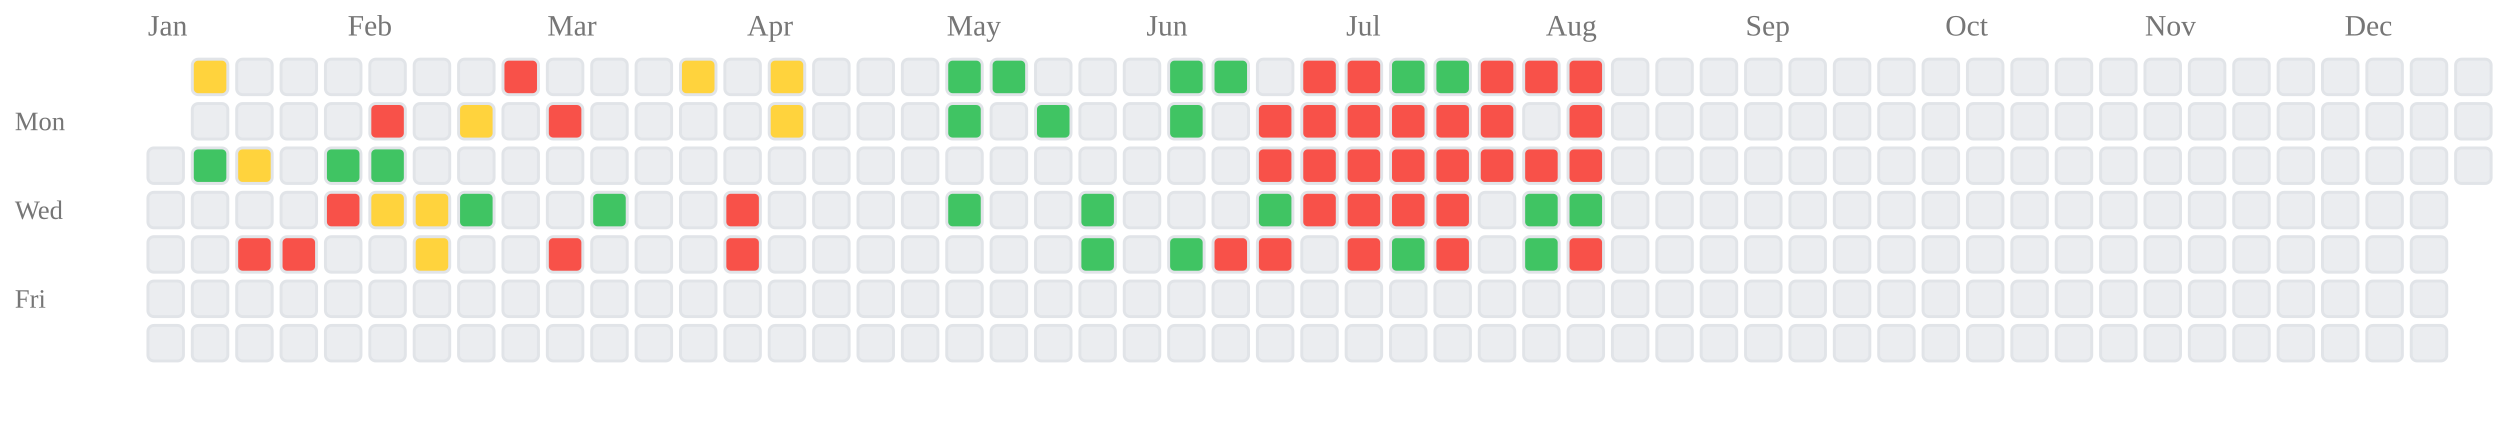
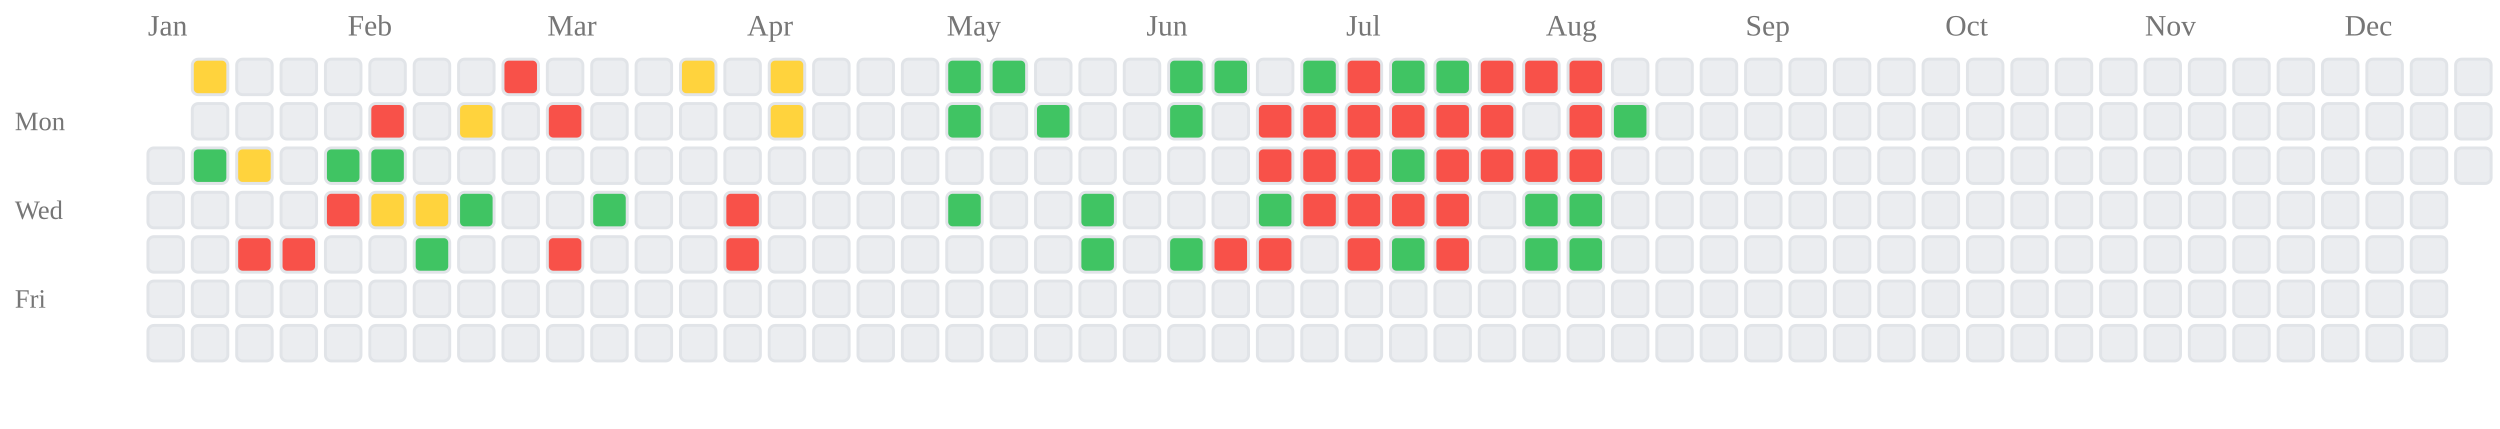
<svg xmlns="http://www.w3.org/2000/svg" width="845" height="145">
  <style>
        .month { font-size: 10px; fill: #767676; }
        .day { font-size: 9px; fill: #767676; }
        .cell { stroke: #e1e4e8; stroke-width: 1; }
        .cell-profit { fill: #40c463; }
        .cell-loss { fill: #f85149; }
        .cell-breakeven { fill: #ffd33d; }
        .cell-empty { fill: #ebedf0; }
    </style>
  <text x="50.0" y="12" class="month">Jan</text>
  <text x="117.5" y="12" class="month">Feb</text>
  <text x="185.0" y="12" class="month">Mar</text>
  <text x="252.5" y="12" class="month">Apr</text>
  <text x="320.0" y="12" class="month">May</text>
  <text x="387.5" y="12" class="month">Jun</text>
  <text x="455.0" y="12" class="month">Jul</text>
  <text x="522.5" y="12" class="month">Aug</text>
  <text x="590.0" y="12" class="month">Sep</text>
  <text x="657.5" y="12" class="month">Oct</text>
  <text x="725.0" y="12" class="month">Nov</text>
  <text x="792.5" y="12" class="month">Dec</text>
  <text x="5" y="44" class="day">Mon</text>
  <text x="5" y="74" class="day">Wed</text>
  <text x="5" y="104" class="day">Fri</text>
  <rect x="50" y="50" width="12" height="12" class="cell cell-empty" rx="2" ry="2" />
  <rect x="50" y="65" width="12" height="12" class="cell cell-empty" rx="2" ry="2" />
  <rect x="50" y="80" width="12" height="12" class="cell cell-empty" rx="2" ry="2" />
  <rect x="50" y="95" width="12" height="12" class="cell cell-empty" rx="2" ry="2" />
  <rect x="50" y="110" width="12" height="12" class="cell cell-empty" rx="2" ry="2" />
  <rect x="65" y="20" width="12" height="12" class="cell cell-breakeven" rx="2" ry="2" />
  <rect x="65" y="35" width="12" height="12" class="cell cell-empty" rx="2" ry="2" />
  <rect x="65" y="50" width="12" height="12" class="cell cell-profit" rx="2" ry="2" />
  <rect x="65" y="65" width="12" height="12" class="cell cell-empty" rx="2" ry="2" />
  <rect x="65" y="80" width="12" height="12" class="cell cell-empty" rx="2" ry="2" />
  <rect x="65" y="95" width="12" height="12" class="cell cell-empty" rx="2" ry="2" />
  <rect x="65" y="110" width="12" height="12" class="cell cell-empty" rx="2" ry="2" />
  <rect x="80" y="20" width="12" height="12" class="cell cell-empty" rx="2" ry="2" />
  <rect x="80" y="35" width="12" height="12" class="cell cell-empty" rx="2" ry="2" />
  <rect x="80" y="50" width="12" height="12" class="cell cell-breakeven" rx="2" ry="2" />
  <rect x="80" y="65" width="12" height="12" class="cell cell-empty" rx="2" ry="2" />
  <rect x="80" y="80" width="12" height="12" class="cell cell-loss" rx="2" ry="2" />
  <rect x="80" y="95" width="12" height="12" class="cell cell-empty" rx="2" ry="2" />
  <rect x="80" y="110" width="12" height="12" class="cell cell-empty" rx="2" ry="2" />
  <rect x="95" y="20" width="12" height="12" class="cell cell-empty" rx="2" ry="2" />
  <rect x="95" y="35" width="12" height="12" class="cell cell-empty" rx="2" ry="2" />
  <rect x="95" y="50" width="12" height="12" class="cell cell-empty" rx="2" ry="2" />
  <rect x="95" y="65" width="12" height="12" class="cell cell-empty" rx="2" ry="2" />
  <rect x="95" y="80" width="12" height="12" class="cell cell-loss" rx="2" ry="2" />
  <rect x="95" y="95" width="12" height="12" class="cell cell-empty" rx="2" ry="2" />
  <rect x="95" y="110" width="12" height="12" class="cell cell-empty" rx="2" ry="2" />
  <rect x="110" y="20" width="12" height="12" class="cell cell-empty" rx="2" ry="2" />
  <rect x="110" y="35" width="12" height="12" class="cell cell-empty" rx="2" ry="2" />
  <rect x="110" y="50" width="12" height="12" class="cell cell-profit" rx="2" ry="2" />
  <rect x="110" y="65" width="12" height="12" class="cell cell-loss" rx="2" ry="2" />
  <rect x="110" y="80" width="12" height="12" class="cell cell-empty" rx="2" ry="2" />
  <rect x="110" y="95" width="12" height="12" class="cell cell-empty" rx="2" ry="2" />
  <rect x="110" y="110" width="12" height="12" class="cell cell-empty" rx="2" ry="2" />
  <rect x="125" y="20" width="12" height="12" class="cell cell-empty" rx="2" ry="2" />
  <rect x="125" y="35" width="12" height="12" class="cell cell-loss" rx="2" ry="2" />
  <rect x="125" y="50" width="12" height="12" class="cell cell-profit" rx="2" ry="2" />
  <rect x="125" y="65" width="12" height="12" class="cell cell-breakeven" rx="2" ry="2" />
  <rect x="125" y="80" width="12" height="12" class="cell cell-empty" rx="2" ry="2" />
  <rect x="125" y="95" width="12" height="12" class="cell cell-empty" rx="2" ry="2" />
  <rect x="125" y="110" width="12" height="12" class="cell cell-empty" rx="2" ry="2" />
  <rect x="140" y="20" width="12" height="12" class="cell cell-empty" rx="2" ry="2" />
  <rect x="140" y="35" width="12" height="12" class="cell cell-empty" rx="2" ry="2" />
  <rect x="140" y="50" width="12" height="12" class="cell cell-empty" rx="2" ry="2" />
  <rect x="140" y="65" width="12" height="12" class="cell cell-breakeven" rx="2" ry="2" />
-   <rect x="140" y="80" width="12" height="12" class="cell cell-breakeven" rx="2" ry="2" />
+   <rect x="140" y="80" width="12" height="12" class="cell cell-profit" rx="2" ry="2" />
  <rect x="140" y="95" width="12" height="12" class="cell cell-empty" rx="2" ry="2" />
  <rect x="140" y="110" width="12" height="12" class="cell cell-empty" rx="2" ry="2" />
  <rect x="155" y="20" width="12" height="12" class="cell cell-empty" rx="2" ry="2" />
  <rect x="155" y="35" width="12" height="12" class="cell cell-breakeven" rx="2" ry="2" />
  <rect x="155" y="50" width="12" height="12" class="cell cell-empty" rx="2" ry="2" />
  <rect x="155" y="65" width="12" height="12" class="cell cell-profit" rx="2" ry="2" />
  <rect x="155" y="80" width="12" height="12" class="cell cell-empty" rx="2" ry="2" />
  <rect x="155" y="95" width="12" height="12" class="cell cell-empty" rx="2" ry="2" />
  <rect x="155" y="110" width="12" height="12" class="cell cell-empty" rx="2" ry="2" />
  <rect x="170" y="20" width="12" height="12" class="cell cell-loss" rx="2" ry="2" />
  <rect x="170" y="35" width="12" height="12" class="cell cell-empty" rx="2" ry="2" />
  <rect x="170" y="50" width="12" height="12" class="cell cell-empty" rx="2" ry="2" />
  <rect x="170" y="65" width="12" height="12" class="cell cell-empty" rx="2" ry="2" />
  <rect x="170" y="80" width="12" height="12" class="cell cell-empty" rx="2" ry="2" />
  <rect x="170" y="95" width="12" height="12" class="cell cell-empty" rx="2" ry="2" />
  <rect x="170" y="110" width="12" height="12" class="cell cell-empty" rx="2" ry="2" />
  <rect x="185" y="20" width="12" height="12" class="cell cell-empty" rx="2" ry="2" />
  <rect x="185" y="35" width="12" height="12" class="cell cell-loss" rx="2" ry="2" />
  <rect x="185" y="50" width="12" height="12" class="cell cell-empty" rx="2" ry="2" />
  <rect x="185" y="65" width="12" height="12" class="cell cell-empty" rx="2" ry="2" />
  <rect x="185" y="80" width="12" height="12" class="cell cell-loss" rx="2" ry="2" />
  <rect x="185" y="95" width="12" height="12" class="cell cell-empty" rx="2" ry="2" />
  <rect x="185" y="110" width="12" height="12" class="cell cell-empty" rx="2" ry="2" />
  <rect x="200" y="20" width="12" height="12" class="cell cell-empty" rx="2" ry="2" />
  <rect x="200" y="35" width="12" height="12" class="cell cell-empty" rx="2" ry="2" />
  <rect x="200" y="50" width="12" height="12" class="cell cell-empty" rx="2" ry="2" />
  <rect x="200" y="65" width="12" height="12" class="cell cell-profit" rx="2" ry="2" />
  <rect x="200" y="80" width="12" height="12" class="cell cell-empty" rx="2" ry="2" />
  <rect x="200" y="95" width="12" height="12" class="cell cell-empty" rx="2" ry="2" />
  <rect x="200" y="110" width="12" height="12" class="cell cell-empty" rx="2" ry="2" />
  <rect x="215" y="20" width="12" height="12" class="cell cell-empty" rx="2" ry="2" />
  <rect x="215" y="35" width="12" height="12" class="cell cell-empty" rx="2" ry="2" />
  <rect x="215" y="50" width="12" height="12" class="cell cell-empty" rx="2" ry="2" />
  <rect x="215" y="65" width="12" height="12" class="cell cell-empty" rx="2" ry="2" />
  <rect x="215" y="80" width="12" height="12" class="cell cell-empty" rx="2" ry="2" />
  <rect x="215" y="95" width="12" height="12" class="cell cell-empty" rx="2" ry="2" />
  <rect x="215" y="110" width="12" height="12" class="cell cell-empty" rx="2" ry="2" />
  <rect x="230" y="20" width="12" height="12" class="cell cell-breakeven" rx="2" ry="2" />
  <rect x="230" y="35" width="12" height="12" class="cell cell-empty" rx="2" ry="2" />
  <rect x="230" y="50" width="12" height="12" class="cell cell-empty" rx="2" ry="2" />
  <rect x="230" y="65" width="12" height="12" class="cell cell-empty" rx="2" ry="2" />
  <rect x="230" y="80" width="12" height="12" class="cell cell-empty" rx="2" ry="2" />
  <rect x="230" y="95" width="12" height="12" class="cell cell-empty" rx="2" ry="2" />
  <rect x="230" y="110" width="12" height="12" class="cell cell-empty" rx="2" ry="2" />
  <rect x="245" y="20" width="12" height="12" class="cell cell-empty" rx="2" ry="2" />
  <rect x="245" y="35" width="12" height="12" class="cell cell-empty" rx="2" ry="2" />
  <rect x="245" y="50" width="12" height="12" class="cell cell-empty" rx="2" ry="2" />
  <rect x="245" y="65" width="12" height="12" class="cell cell-loss" rx="2" ry="2" />
  <rect x="245" y="80" width="12" height="12" class="cell cell-loss" rx="2" ry="2" />
  <rect x="245" y="95" width="12" height="12" class="cell cell-empty" rx="2" ry="2" />
  <rect x="245" y="110" width="12" height="12" class="cell cell-empty" rx="2" ry="2" />
  <rect x="260" y="20" width="12" height="12" class="cell cell-breakeven" rx="2" ry="2" />
  <rect x="260" y="35" width="12" height="12" class="cell cell-breakeven" rx="2" ry="2" />
  <rect x="260" y="50" width="12" height="12" class="cell cell-empty" rx="2" ry="2" />
  <rect x="260" y="65" width="12" height="12" class="cell cell-empty" rx="2" ry="2" />
  <rect x="260" y="80" width="12" height="12" class="cell cell-empty" rx="2" ry="2" />
  <rect x="260" y="95" width="12" height="12" class="cell cell-empty" rx="2" ry="2" />
  <rect x="260" y="110" width="12" height="12" class="cell cell-empty" rx="2" ry="2" />
  <rect x="275" y="20" width="12" height="12" class="cell cell-empty" rx="2" ry="2" />
  <rect x="275" y="35" width="12" height="12" class="cell cell-empty" rx="2" ry="2" />
  <rect x="275" y="50" width="12" height="12" class="cell cell-empty" rx="2" ry="2" />
  <rect x="275" y="65" width="12" height="12" class="cell cell-empty" rx="2" ry="2" />
  <rect x="275" y="80" width="12" height="12" class="cell cell-empty" rx="2" ry="2" />
  <rect x="275" y="95" width="12" height="12" class="cell cell-empty" rx="2" ry="2" />
  <rect x="275" y="110" width="12" height="12" class="cell cell-empty" rx="2" ry="2" />
  <rect x="290" y="20" width="12" height="12" class="cell cell-empty" rx="2" ry="2" />
  <rect x="290" y="35" width="12" height="12" class="cell cell-empty" rx="2" ry="2" />
  <rect x="290" y="50" width="12" height="12" class="cell cell-empty" rx="2" ry="2" />
  <rect x="290" y="65" width="12" height="12" class="cell cell-empty" rx="2" ry="2" />
  <rect x="290" y="80" width="12" height="12" class="cell cell-empty" rx="2" ry="2" />
  <rect x="290" y="95" width="12" height="12" class="cell cell-empty" rx="2" ry="2" />
  <rect x="290" y="110" width="12" height="12" class="cell cell-empty" rx="2" ry="2" />
  <rect x="305" y="20" width="12" height="12" class="cell cell-empty" rx="2" ry="2" />
  <rect x="305" y="35" width="12" height="12" class="cell cell-empty" rx="2" ry="2" />
  <rect x="305" y="50" width="12" height="12" class="cell cell-empty" rx="2" ry="2" />
  <rect x="305" y="65" width="12" height="12" class="cell cell-empty" rx="2" ry="2" />
  <rect x="305" y="80" width="12" height="12" class="cell cell-empty" rx="2" ry="2" />
  <rect x="305" y="95" width="12" height="12" class="cell cell-empty" rx="2" ry="2" />
  <rect x="305" y="110" width="12" height="12" class="cell cell-empty" rx="2" ry="2" />
  <rect x="320" y="20" width="12" height="12" class="cell cell-profit" rx="2" ry="2" />
  <rect x="320" y="35" width="12" height="12" class="cell cell-profit" rx="2" ry="2" />
  <rect x="320" y="50" width="12" height="12" class="cell cell-empty" rx="2" ry="2" />
  <rect x="320" y="65" width="12" height="12" class="cell cell-profit" rx="2" ry="2" />
  <rect x="320" y="80" width="12" height="12" class="cell cell-empty" rx="2" ry="2" />
  <rect x="320" y="95" width="12" height="12" class="cell cell-empty" rx="2" ry="2" />
  <rect x="320" y="110" width="12" height="12" class="cell cell-empty" rx="2" ry="2" />
  <rect x="335" y="20" width="12" height="12" class="cell cell-profit" rx="2" ry="2" />
  <rect x="335" y="35" width="12" height="12" class="cell cell-empty" rx="2" ry="2" />
  <rect x="335" y="50" width="12" height="12" class="cell cell-empty" rx="2" ry="2" />
  <rect x="335" y="65" width="12" height="12" class="cell cell-empty" rx="2" ry="2" />
  <rect x="335" y="80" width="12" height="12" class="cell cell-empty" rx="2" ry="2" />
  <rect x="335" y="95" width="12" height="12" class="cell cell-empty" rx="2" ry="2" />
  <rect x="335" y="110" width="12" height="12" class="cell cell-empty" rx="2" ry="2" />
  <rect x="350" y="20" width="12" height="12" class="cell cell-empty" rx="2" ry="2" />
  <rect x="350" y="35" width="12" height="12" class="cell cell-profit" rx="2" ry="2" />
  <rect x="350" y="50" width="12" height="12" class="cell cell-empty" rx="2" ry="2" />
  <rect x="350" y="65" width="12" height="12" class="cell cell-empty" rx="2" ry="2" />
  <rect x="350" y="80" width="12" height="12" class="cell cell-empty" rx="2" ry="2" />
  <rect x="350" y="95" width="12" height="12" class="cell cell-empty" rx="2" ry="2" />
  <rect x="350" y="110" width="12" height="12" class="cell cell-empty" rx="2" ry="2" />
  <rect x="365" y="20" width="12" height="12" class="cell cell-empty" rx="2" ry="2" />
  <rect x="365" y="35" width="12" height="12" class="cell cell-empty" rx="2" ry="2" />
  <rect x="365" y="50" width="12" height="12" class="cell cell-empty" rx="2" ry="2" />
  <rect x="365" y="65" width="12" height="12" class="cell cell-profit" rx="2" ry="2" />
  <rect x="365" y="80" width="12" height="12" class="cell cell-profit" rx="2" ry="2" />
  <rect x="365" y="95" width="12" height="12" class="cell cell-empty" rx="2" ry="2" />
  <rect x="365" y="110" width="12" height="12" class="cell cell-empty" rx="2" ry="2" />
  <rect x="380" y="20" width="12" height="12" class="cell cell-empty" rx="2" ry="2" />
  <rect x="380" y="35" width="12" height="12" class="cell cell-empty" rx="2" ry="2" />
  <rect x="380" y="50" width="12" height="12" class="cell cell-empty" rx="2" ry="2" />
  <rect x="380" y="65" width="12" height="12" class="cell cell-empty" rx="2" ry="2" />
  <rect x="380" y="80" width="12" height="12" class="cell cell-empty" rx="2" ry="2" />
  <rect x="380" y="95" width="12" height="12" class="cell cell-empty" rx="2" ry="2" />
  <rect x="380" y="110" width="12" height="12" class="cell cell-empty" rx="2" ry="2" />
  <rect x="395" y="20" width="12" height="12" class="cell cell-profit" rx="2" ry="2" />
  <rect x="395" y="35" width="12" height="12" class="cell cell-profit" rx="2" ry="2" />
  <rect x="395" y="50" width="12" height="12" class="cell cell-empty" rx="2" ry="2" />
  <rect x="395" y="65" width="12" height="12" class="cell cell-empty" rx="2" ry="2" />
  <rect x="395" y="80" width="12" height="12" class="cell cell-profit" rx="2" ry="2" />
  <rect x="395" y="95" width="12" height="12" class="cell cell-empty" rx="2" ry="2" />
  <rect x="395" y="110" width="12" height="12" class="cell cell-empty" rx="2" ry="2" />
  <rect x="410" y="20" width="12" height="12" class="cell cell-profit" rx="2" ry="2" />
  <rect x="410" y="35" width="12" height="12" class="cell cell-empty" rx="2" ry="2" />
  <rect x="410" y="50" width="12" height="12" class="cell cell-empty" rx="2" ry="2" />
  <rect x="410" y="65" width="12" height="12" class="cell cell-empty" rx="2" ry="2" />
  <rect x="410" y="80" width="12" height="12" class="cell cell-loss" rx="2" ry="2" />
  <rect x="410" y="95" width="12" height="12" class="cell cell-empty" rx="2" ry="2" />
  <rect x="410" y="110" width="12" height="12" class="cell cell-empty" rx="2" ry="2" />
  <rect x="425" y="20" width="12" height="12" class="cell cell-empty" rx="2" ry="2" />
  <rect x="425" y="35" width="12" height="12" class="cell cell-loss" rx="2" ry="2" />
  <rect x="425" y="50" width="12" height="12" class="cell cell-loss" rx="2" ry="2" />
  <rect x="425" y="65" width="12" height="12" class="cell cell-profit" rx="2" ry="2" />
  <rect x="425" y="80" width="12" height="12" class="cell cell-loss" rx="2" ry="2" />
  <rect x="425" y="95" width="12" height="12" class="cell cell-empty" rx="2" ry="2" />
  <rect x="425" y="110" width="12" height="12" class="cell cell-empty" rx="2" ry="2" />
-   <rect x="440" y="20" width="12" height="12" class="cell cell-loss" rx="2" ry="2" />
+   <rect x="440" y="20" width="12" height="12" class="cell cell-profit" rx="2" ry="2" />
  <rect x="440" y="35" width="12" height="12" class="cell cell-loss" rx="2" ry="2" />
  <rect x="440" y="50" width="12" height="12" class="cell cell-loss" rx="2" ry="2" />
  <rect x="440" y="65" width="12" height="12" class="cell cell-loss" rx="2" ry="2" />
  <rect x="440" y="80" width="12" height="12" class="cell cell-empty" rx="2" ry="2" />
  <rect x="440" y="95" width="12" height="12" class="cell cell-empty" rx="2" ry="2" />
  <rect x="440" y="110" width="12" height="12" class="cell cell-empty" rx="2" ry="2" />
  <rect x="455" y="20" width="12" height="12" class="cell cell-loss" rx="2" ry="2" />
  <rect x="455" y="35" width="12" height="12" class="cell cell-loss" rx="2" ry="2" />
  <rect x="455" y="50" width="12" height="12" class="cell cell-loss" rx="2" ry="2" />
  <rect x="455" y="65" width="12" height="12" class="cell cell-loss" rx="2" ry="2" />
  <rect x="455" y="80" width="12" height="12" class="cell cell-loss" rx="2" ry="2" />
  <rect x="455" y="95" width="12" height="12" class="cell cell-empty" rx="2" ry="2" />
  <rect x="455" y="110" width="12" height="12" class="cell cell-empty" rx="2" ry="2" />
  <rect x="470" y="20" width="12" height="12" class="cell cell-profit" rx="2" ry="2" />
  <rect x="470" y="35" width="12" height="12" class="cell cell-loss" rx="2" ry="2" />
-   <rect x="470" y="50" width="12" height="12" class="cell cell-loss" rx="2" ry="2" />
+   <rect x="470" y="50" width="12" height="12" class="cell cell-profit" rx="2" ry="2" />
  <rect x="470" y="65" width="12" height="12" class="cell cell-loss" rx="2" ry="2" />
  <rect x="470" y="80" width="12" height="12" class="cell cell-profit" rx="2" ry="2" />
  <rect x="470" y="95" width="12" height="12" class="cell cell-empty" rx="2" ry="2" />
  <rect x="470" y="110" width="12" height="12" class="cell cell-empty" rx="2" ry="2" />
  <rect x="485" y="20" width="12" height="12" class="cell cell-profit" rx="2" ry="2" />
  <rect x="485" y="35" width="12" height="12" class="cell cell-loss" rx="2" ry="2" />
  <rect x="485" y="50" width="12" height="12" class="cell cell-loss" rx="2" ry="2" />
  <rect x="485" y="65" width="12" height="12" class="cell cell-loss" rx="2" ry="2" />
  <rect x="485" y="80" width="12" height="12" class="cell cell-loss" rx="2" ry="2" />
  <rect x="485" y="95" width="12" height="12" class="cell cell-empty" rx="2" ry="2" />
  <rect x="485" y="110" width="12" height="12" class="cell cell-empty" rx="2" ry="2" />
  <rect x="500" y="20" width="12" height="12" class="cell cell-loss" rx="2" ry="2" />
  <rect x="500" y="35" width="12" height="12" class="cell cell-loss" rx="2" ry="2" />
  <rect x="500" y="50" width="12" height="12" class="cell cell-loss" rx="2" ry="2" />
  <rect x="500" y="65" width="12" height="12" class="cell cell-empty" rx="2" ry="2" />
  <rect x="500" y="80" width="12" height="12" class="cell cell-empty" rx="2" ry="2" />
  <rect x="500" y="95" width="12" height="12" class="cell cell-empty" rx="2" ry="2" />
  <rect x="500" y="110" width="12" height="12" class="cell cell-empty" rx="2" ry="2" />
  <rect x="515" y="20" width="12" height="12" class="cell cell-loss" rx="2" ry="2" />
  <rect x="515" y="35" width="12" height="12" class="cell cell-empty" rx="2" ry="2" />
  <rect x="515" y="50" width="12" height="12" class="cell cell-loss" rx="2" ry="2" />
  <rect x="515" y="65" width="12" height="12" class="cell cell-profit" rx="2" ry="2" />
  <rect x="515" y="80" width="12" height="12" class="cell cell-profit" rx="2" ry="2" />
  <rect x="515" y="95" width="12" height="12" class="cell cell-empty" rx="2" ry="2" />
  <rect x="515" y="110" width="12" height="12" class="cell cell-empty" rx="2" ry="2" />
  <rect x="530" y="20" width="12" height="12" class="cell cell-loss" rx="2" ry="2" />
  <rect x="530" y="35" width="12" height="12" class="cell cell-loss" rx="2" ry="2" />
  <rect x="530" y="50" width="12" height="12" class="cell cell-loss" rx="2" ry="2" />
  <rect x="530" y="65" width="12" height="12" class="cell cell-profit" rx="2" ry="2" />
-   <rect x="530" y="80" width="12" height="12" class="cell cell-loss" rx="2" ry="2" />
+   <rect x="530" y="80" width="12" height="12" class="cell cell-profit" rx="2" ry="2" />
  <rect x="530" y="95" width="12" height="12" class="cell cell-empty" rx="2" ry="2" />
  <rect x="530" y="110" width="12" height="12" class="cell cell-empty" rx="2" ry="2" />
  <rect x="545" y="20" width="12" height="12" class="cell cell-empty" rx="2" ry="2" />
-   <rect x="545" y="35" width="12" height="12" class="cell cell-empty" rx="2" ry="2" />
+   <rect x="545" y="35" width="12" height="12" class="cell cell-profit" rx="2" ry="2" />
  <rect x="545" y="50" width="12" height="12" class="cell cell-empty" rx="2" ry="2" />
  <rect x="545" y="65" width="12" height="12" class="cell cell-empty" rx="2" ry="2" />
  <rect x="545" y="80" width="12" height="12" class="cell cell-empty" rx="2" ry="2" />
  <rect x="545" y="95" width="12" height="12" class="cell cell-empty" rx="2" ry="2" />
  <rect x="545" y="110" width="12" height="12" class="cell cell-empty" rx="2" ry="2" />
  <rect x="560" y="20" width="12" height="12" class="cell cell-empty" rx="2" ry="2" />
  <rect x="560" y="35" width="12" height="12" class="cell cell-empty" rx="2" ry="2" />
  <rect x="560" y="50" width="12" height="12" class="cell cell-empty" rx="2" ry="2" />
  <rect x="560" y="65" width="12" height="12" class="cell cell-empty" rx="2" ry="2" />
  <rect x="560" y="80" width="12" height="12" class="cell cell-empty" rx="2" ry="2" />
  <rect x="560" y="95" width="12" height="12" class="cell cell-empty" rx="2" ry="2" />
  <rect x="560" y="110" width="12" height="12" class="cell cell-empty" rx="2" ry="2" />
  <rect x="575" y="20" width="12" height="12" class="cell cell-empty" rx="2" ry="2" />
  <rect x="575" y="35" width="12" height="12" class="cell cell-empty" rx="2" ry="2" />
  <rect x="575" y="50" width="12" height="12" class="cell cell-empty" rx="2" ry="2" />
  <rect x="575" y="65" width="12" height="12" class="cell cell-empty" rx="2" ry="2" />
  <rect x="575" y="80" width="12" height="12" class="cell cell-empty" rx="2" ry="2" />
  <rect x="575" y="95" width="12" height="12" class="cell cell-empty" rx="2" ry="2" />
  <rect x="575" y="110" width="12" height="12" class="cell cell-empty" rx="2" ry="2" />
  <rect x="590" y="20" width="12" height="12" class="cell cell-empty" rx="2" ry="2" />
  <rect x="590" y="35" width="12" height="12" class="cell cell-empty" rx="2" ry="2" />
  <rect x="590" y="50" width="12" height="12" class="cell cell-empty" rx="2" ry="2" />
  <rect x="590" y="65" width="12" height="12" class="cell cell-empty" rx="2" ry="2" />
  <rect x="590" y="80" width="12" height="12" class="cell cell-empty" rx="2" ry="2" />
  <rect x="590" y="95" width="12" height="12" class="cell cell-empty" rx="2" ry="2" />
  <rect x="590" y="110" width="12" height="12" class="cell cell-empty" rx="2" ry="2" />
  <rect x="605" y="20" width="12" height="12" class="cell cell-empty" rx="2" ry="2" />
  <rect x="605" y="35" width="12" height="12" class="cell cell-empty" rx="2" ry="2" />
  <rect x="605" y="50" width="12" height="12" class="cell cell-empty" rx="2" ry="2" />
  <rect x="605" y="65" width="12" height="12" class="cell cell-empty" rx="2" ry="2" />
  <rect x="605" y="80" width="12" height="12" class="cell cell-empty" rx="2" ry="2" />
  <rect x="605" y="95" width="12" height="12" class="cell cell-empty" rx="2" ry="2" />
  <rect x="605" y="110" width="12" height="12" class="cell cell-empty" rx="2" ry="2" />
  <rect x="620" y="20" width="12" height="12" class="cell cell-empty" rx="2" ry="2" />
  <rect x="620" y="35" width="12" height="12" class="cell cell-empty" rx="2" ry="2" />
  <rect x="620" y="50" width="12" height="12" class="cell cell-empty" rx="2" ry="2" />
  <rect x="620" y="65" width="12" height="12" class="cell cell-empty" rx="2" ry="2" />
  <rect x="620" y="80" width="12" height="12" class="cell cell-empty" rx="2" ry="2" />
  <rect x="620" y="95" width="12" height="12" class="cell cell-empty" rx="2" ry="2" />
  <rect x="620" y="110" width="12" height="12" class="cell cell-empty" rx="2" ry="2" />
  <rect x="635" y="20" width="12" height="12" class="cell cell-empty" rx="2" ry="2" />
  <rect x="635" y="35" width="12" height="12" class="cell cell-empty" rx="2" ry="2" />
  <rect x="635" y="50" width="12" height="12" class="cell cell-empty" rx="2" ry="2" />
  <rect x="635" y="65" width="12" height="12" class="cell cell-empty" rx="2" ry="2" />
  <rect x="635" y="80" width="12" height="12" class="cell cell-empty" rx="2" ry="2" />
  <rect x="635" y="95" width="12" height="12" class="cell cell-empty" rx="2" ry="2" />
  <rect x="635" y="110" width="12" height="12" class="cell cell-empty" rx="2" ry="2" />
  <rect x="650" y="20" width="12" height="12" class="cell cell-empty" rx="2" ry="2" />
  <rect x="650" y="35" width="12" height="12" class="cell cell-empty" rx="2" ry="2" />
  <rect x="650" y="50" width="12" height="12" class="cell cell-empty" rx="2" ry="2" />
  <rect x="650" y="65" width="12" height="12" class="cell cell-empty" rx="2" ry="2" />
  <rect x="650" y="80" width="12" height="12" class="cell cell-empty" rx="2" ry="2" />
  <rect x="650" y="95" width="12" height="12" class="cell cell-empty" rx="2" ry="2" />
  <rect x="650" y="110" width="12" height="12" class="cell cell-empty" rx="2" ry="2" />
  <rect x="665" y="20" width="12" height="12" class="cell cell-empty" rx="2" ry="2" />
  <rect x="665" y="35" width="12" height="12" class="cell cell-empty" rx="2" ry="2" />
  <rect x="665" y="50" width="12" height="12" class="cell cell-empty" rx="2" ry="2" />
  <rect x="665" y="65" width="12" height="12" class="cell cell-empty" rx="2" ry="2" />
  <rect x="665" y="80" width="12" height="12" class="cell cell-empty" rx="2" ry="2" />
  <rect x="665" y="95" width="12" height="12" class="cell cell-empty" rx="2" ry="2" />
  <rect x="665" y="110" width="12" height="12" class="cell cell-empty" rx="2" ry="2" />
  <rect x="680" y="20" width="12" height="12" class="cell cell-empty" rx="2" ry="2" />
  <rect x="680" y="35" width="12" height="12" class="cell cell-empty" rx="2" ry="2" />
  <rect x="680" y="50" width="12" height="12" class="cell cell-empty" rx="2" ry="2" />
  <rect x="680" y="65" width="12" height="12" class="cell cell-empty" rx="2" ry="2" />
  <rect x="680" y="80" width="12" height="12" class="cell cell-empty" rx="2" ry="2" />
  <rect x="680" y="95" width="12" height="12" class="cell cell-empty" rx="2" ry="2" />
  <rect x="680" y="110" width="12" height="12" class="cell cell-empty" rx="2" ry="2" />
  <rect x="695" y="20" width="12" height="12" class="cell cell-empty" rx="2" ry="2" />
  <rect x="695" y="35" width="12" height="12" class="cell cell-empty" rx="2" ry="2" />
  <rect x="695" y="50" width="12" height="12" class="cell cell-empty" rx="2" ry="2" />
  <rect x="695" y="65" width="12" height="12" class="cell cell-empty" rx="2" ry="2" />
  <rect x="695" y="80" width="12" height="12" class="cell cell-empty" rx="2" ry="2" />
  <rect x="695" y="95" width="12" height="12" class="cell cell-empty" rx="2" ry="2" />
  <rect x="695" y="110" width="12" height="12" class="cell cell-empty" rx="2" ry="2" />
  <rect x="710" y="20" width="12" height="12" class="cell cell-empty" rx="2" ry="2" />
  <rect x="710" y="35" width="12" height="12" class="cell cell-empty" rx="2" ry="2" />
  <rect x="710" y="50" width="12" height="12" class="cell cell-empty" rx="2" ry="2" />
  <rect x="710" y="65" width="12" height="12" class="cell cell-empty" rx="2" ry="2" />
  <rect x="710" y="80" width="12" height="12" class="cell cell-empty" rx="2" ry="2" />
  <rect x="710" y="95" width="12" height="12" class="cell cell-empty" rx="2" ry="2" />
  <rect x="710" y="110" width="12" height="12" class="cell cell-empty" rx="2" ry="2" />
  <rect x="725" y="20" width="12" height="12" class="cell cell-empty" rx="2" ry="2" />
  <rect x="725" y="35" width="12" height="12" class="cell cell-empty" rx="2" ry="2" />
  <rect x="725" y="50" width="12" height="12" class="cell cell-empty" rx="2" ry="2" />
  <rect x="725" y="65" width="12" height="12" class="cell cell-empty" rx="2" ry="2" />
  <rect x="725" y="80" width="12" height="12" class="cell cell-empty" rx="2" ry="2" />
  <rect x="725" y="95" width="12" height="12" class="cell cell-empty" rx="2" ry="2" />
  <rect x="725" y="110" width="12" height="12" class="cell cell-empty" rx="2" ry="2" />
  <rect x="740" y="20" width="12" height="12" class="cell cell-empty" rx="2" ry="2" />
  <rect x="740" y="35" width="12" height="12" class="cell cell-empty" rx="2" ry="2" />
  <rect x="740" y="50" width="12" height="12" class="cell cell-empty" rx="2" ry="2" />
  <rect x="740" y="65" width="12" height="12" class="cell cell-empty" rx="2" ry="2" />
  <rect x="740" y="80" width="12" height="12" class="cell cell-empty" rx="2" ry="2" />
  <rect x="740" y="95" width="12" height="12" class="cell cell-empty" rx="2" ry="2" />
  <rect x="740" y="110" width="12" height="12" class="cell cell-empty" rx="2" ry="2" />
  <rect x="755" y="20" width="12" height="12" class="cell cell-empty" rx="2" ry="2" />
  <rect x="755" y="35" width="12" height="12" class="cell cell-empty" rx="2" ry="2" />
  <rect x="755" y="50" width="12" height="12" class="cell cell-empty" rx="2" ry="2" />
  <rect x="755" y="65" width="12" height="12" class="cell cell-empty" rx="2" ry="2" />
  <rect x="755" y="80" width="12" height="12" class="cell cell-empty" rx="2" ry="2" />
  <rect x="755" y="95" width="12" height="12" class="cell cell-empty" rx="2" ry="2" />
  <rect x="755" y="110" width="12" height="12" class="cell cell-empty" rx="2" ry="2" />
  <rect x="770" y="20" width="12" height="12" class="cell cell-empty" rx="2" ry="2" />
  <rect x="770" y="35" width="12" height="12" class="cell cell-empty" rx="2" ry="2" />
  <rect x="770" y="50" width="12" height="12" class="cell cell-empty" rx="2" ry="2" />
  <rect x="770" y="65" width="12" height="12" class="cell cell-empty" rx="2" ry="2" />
  <rect x="770" y="80" width="12" height="12" class="cell cell-empty" rx="2" ry="2" />
  <rect x="770" y="95" width="12" height="12" class="cell cell-empty" rx="2" ry="2" />
  <rect x="770" y="110" width="12" height="12" class="cell cell-empty" rx="2" ry="2" />
  <rect x="785" y="20" width="12" height="12" class="cell cell-empty" rx="2" ry="2" />
  <rect x="785" y="35" width="12" height="12" class="cell cell-empty" rx="2" ry="2" />
  <rect x="785" y="50" width="12" height="12" class="cell cell-empty" rx="2" ry="2" />
  <rect x="785" y="65" width="12" height="12" class="cell cell-empty" rx="2" ry="2" />
  <rect x="785" y="80" width="12" height="12" class="cell cell-empty" rx="2" ry="2" />
  <rect x="785" y="95" width="12" height="12" class="cell cell-empty" rx="2" ry="2" />
  <rect x="785" y="110" width="12" height="12" class="cell cell-empty" rx="2" ry="2" />
  <rect x="800" y="20" width="12" height="12" class="cell cell-empty" rx="2" ry="2" />
  <rect x="800" y="35" width="12" height="12" class="cell cell-empty" rx="2" ry="2" />
  <rect x="800" y="50" width="12" height="12" class="cell cell-empty" rx="2" ry="2" />
  <rect x="800" y="65" width="12" height="12" class="cell cell-empty" rx="2" ry="2" />
  <rect x="800" y="80" width="12" height="12" class="cell cell-empty" rx="2" ry="2" />
  <rect x="800" y="95" width="12" height="12" class="cell cell-empty" rx="2" ry="2" />
  <rect x="800" y="110" width="12" height="12" class="cell cell-empty" rx="2" ry="2" />
  <rect x="815" y="20" width="12" height="12" class="cell cell-empty" rx="2" ry="2" />
  <rect x="815" y="35" width="12" height="12" class="cell cell-empty" rx="2" ry="2" />
  <rect x="815" y="50" width="12" height="12" class="cell cell-empty" rx="2" ry="2" />
  <rect x="815" y="65" width="12" height="12" class="cell cell-empty" rx="2" ry="2" />
  <rect x="815" y="80" width="12" height="12" class="cell cell-empty" rx="2" ry="2" />
  <rect x="815" y="95" width="12" height="12" class="cell cell-empty" rx="2" ry="2" />
  <rect x="815" y="110" width="12" height="12" class="cell cell-empty" rx="2" ry="2" />
  <rect x="830" y="20" width="12" height="12" class="cell cell-empty" rx="2" ry="2" />
  <rect x="830" y="35" width="12" height="12" class="cell cell-empty" rx="2" ry="2" />
  <rect x="830" y="50" width="12" height="12" class="cell cell-empty" rx="2" ry="2" />
</svg>
